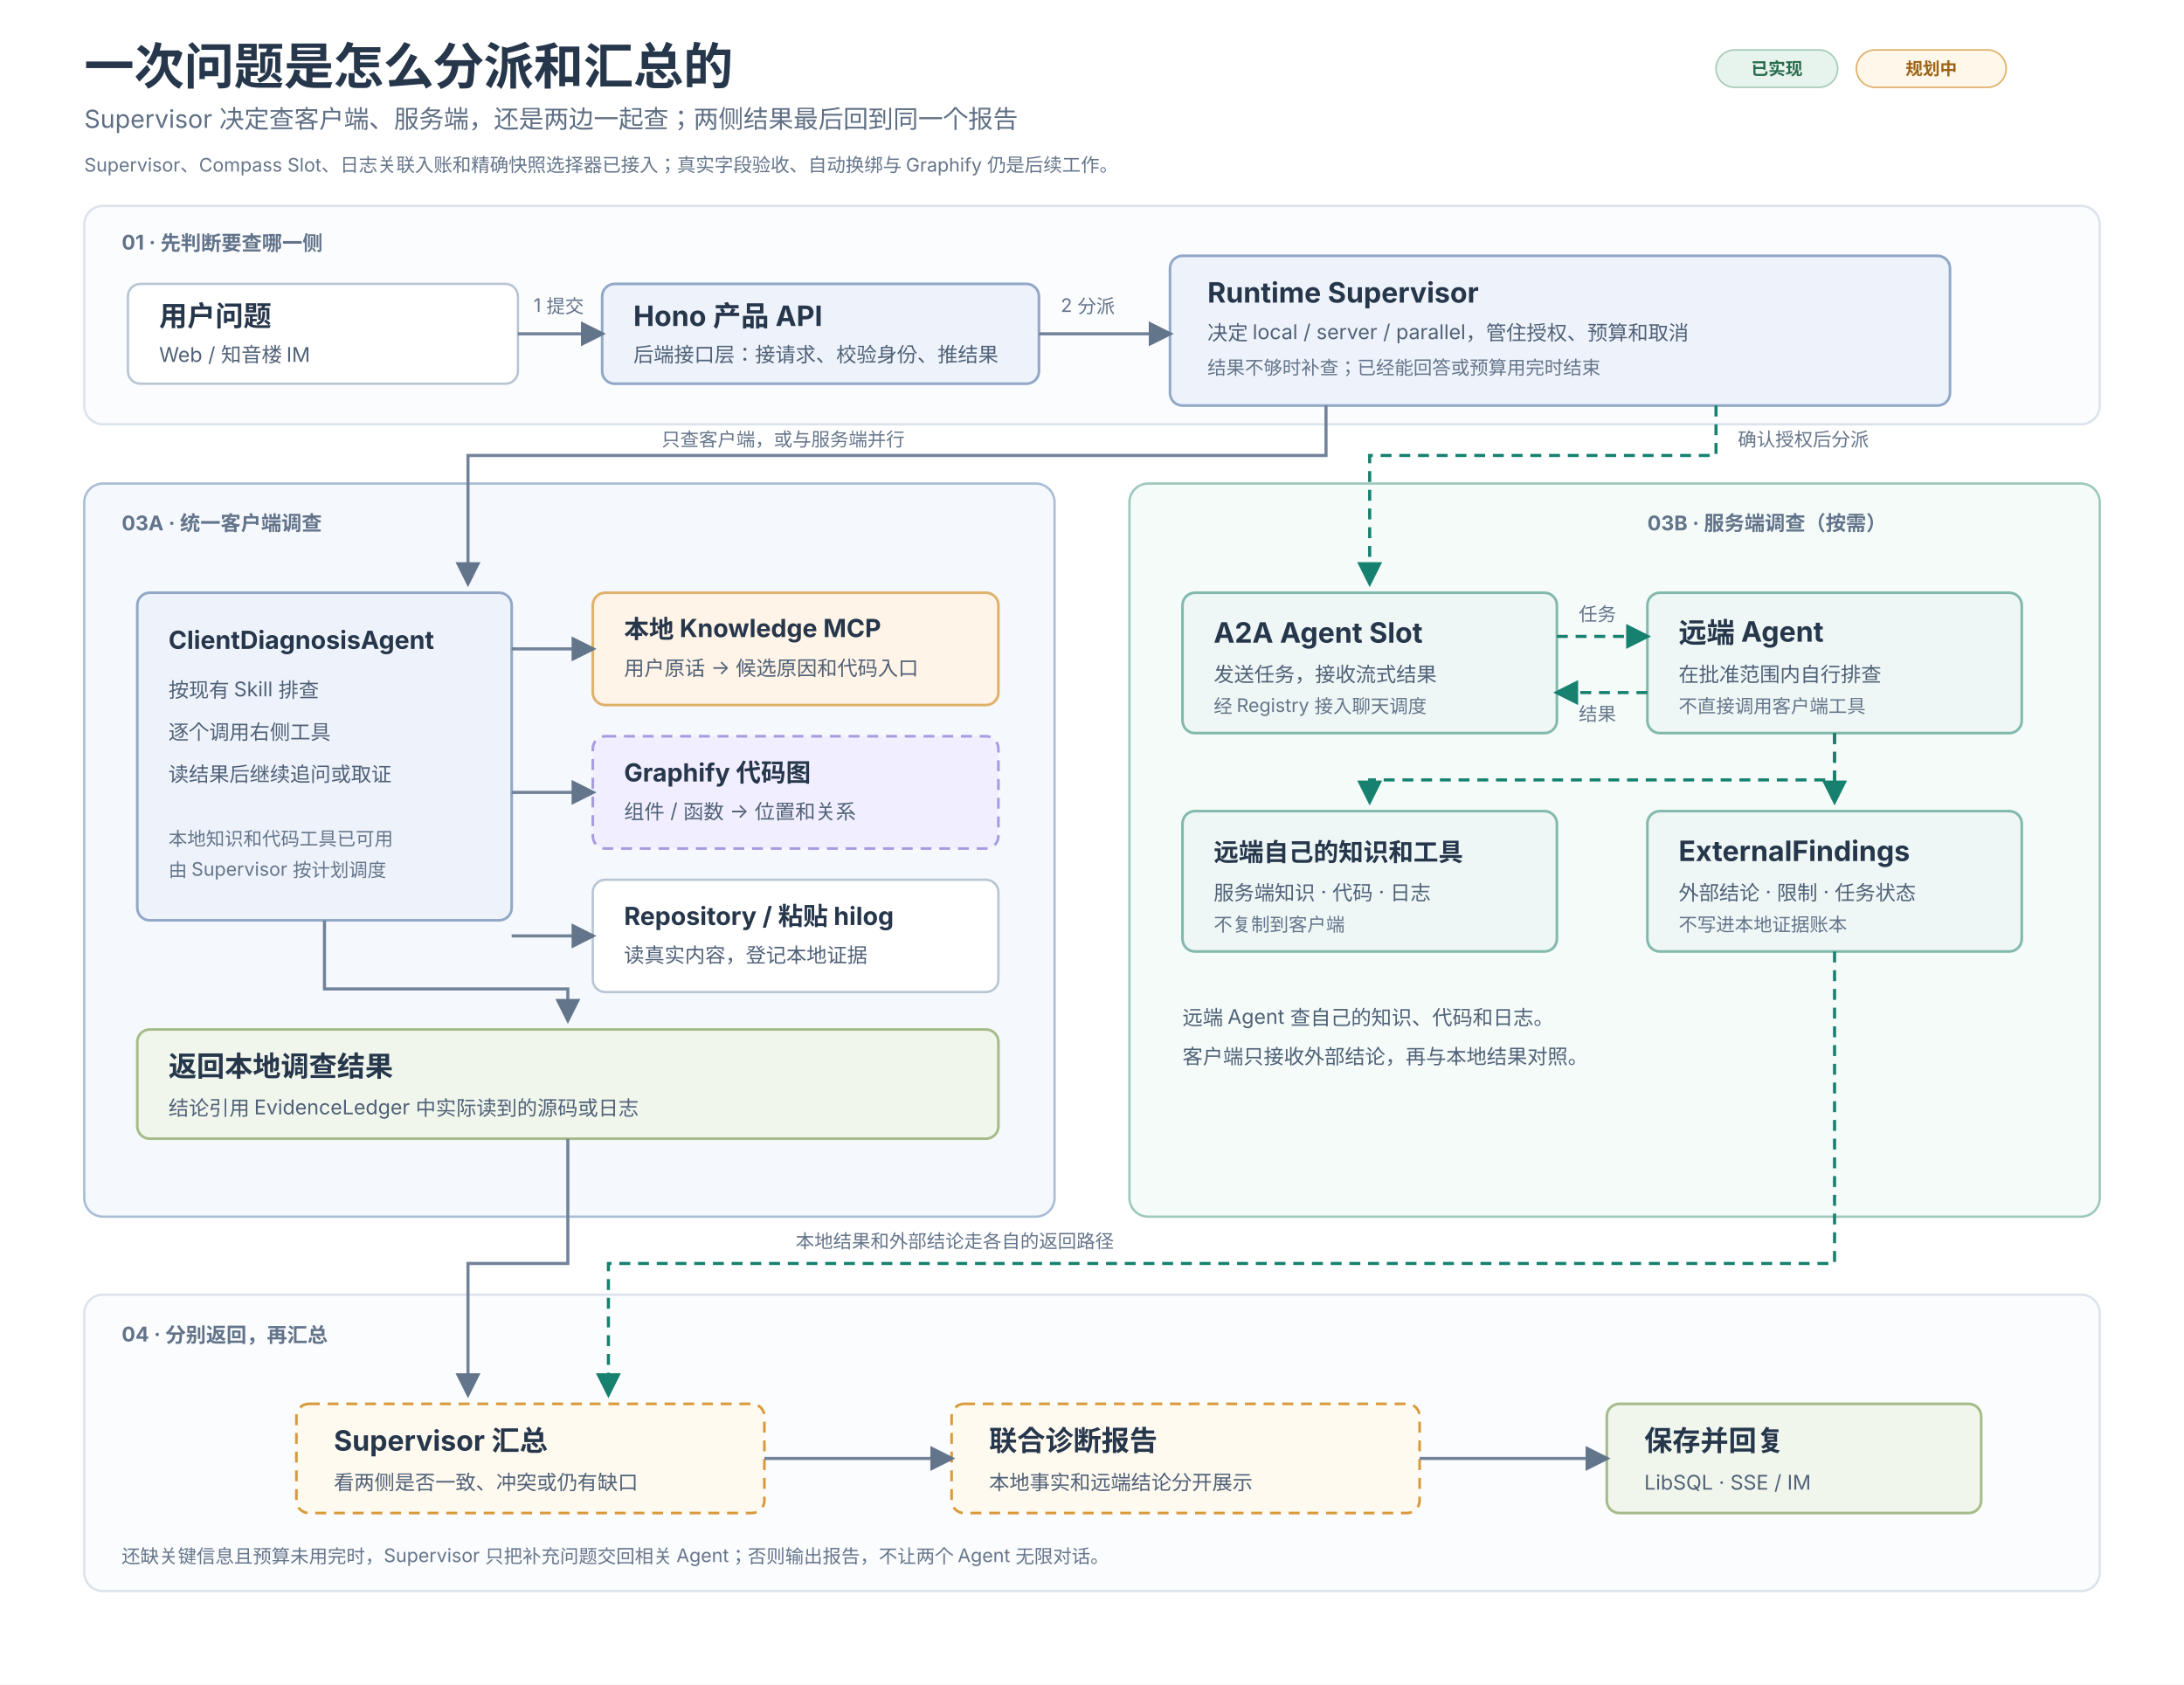
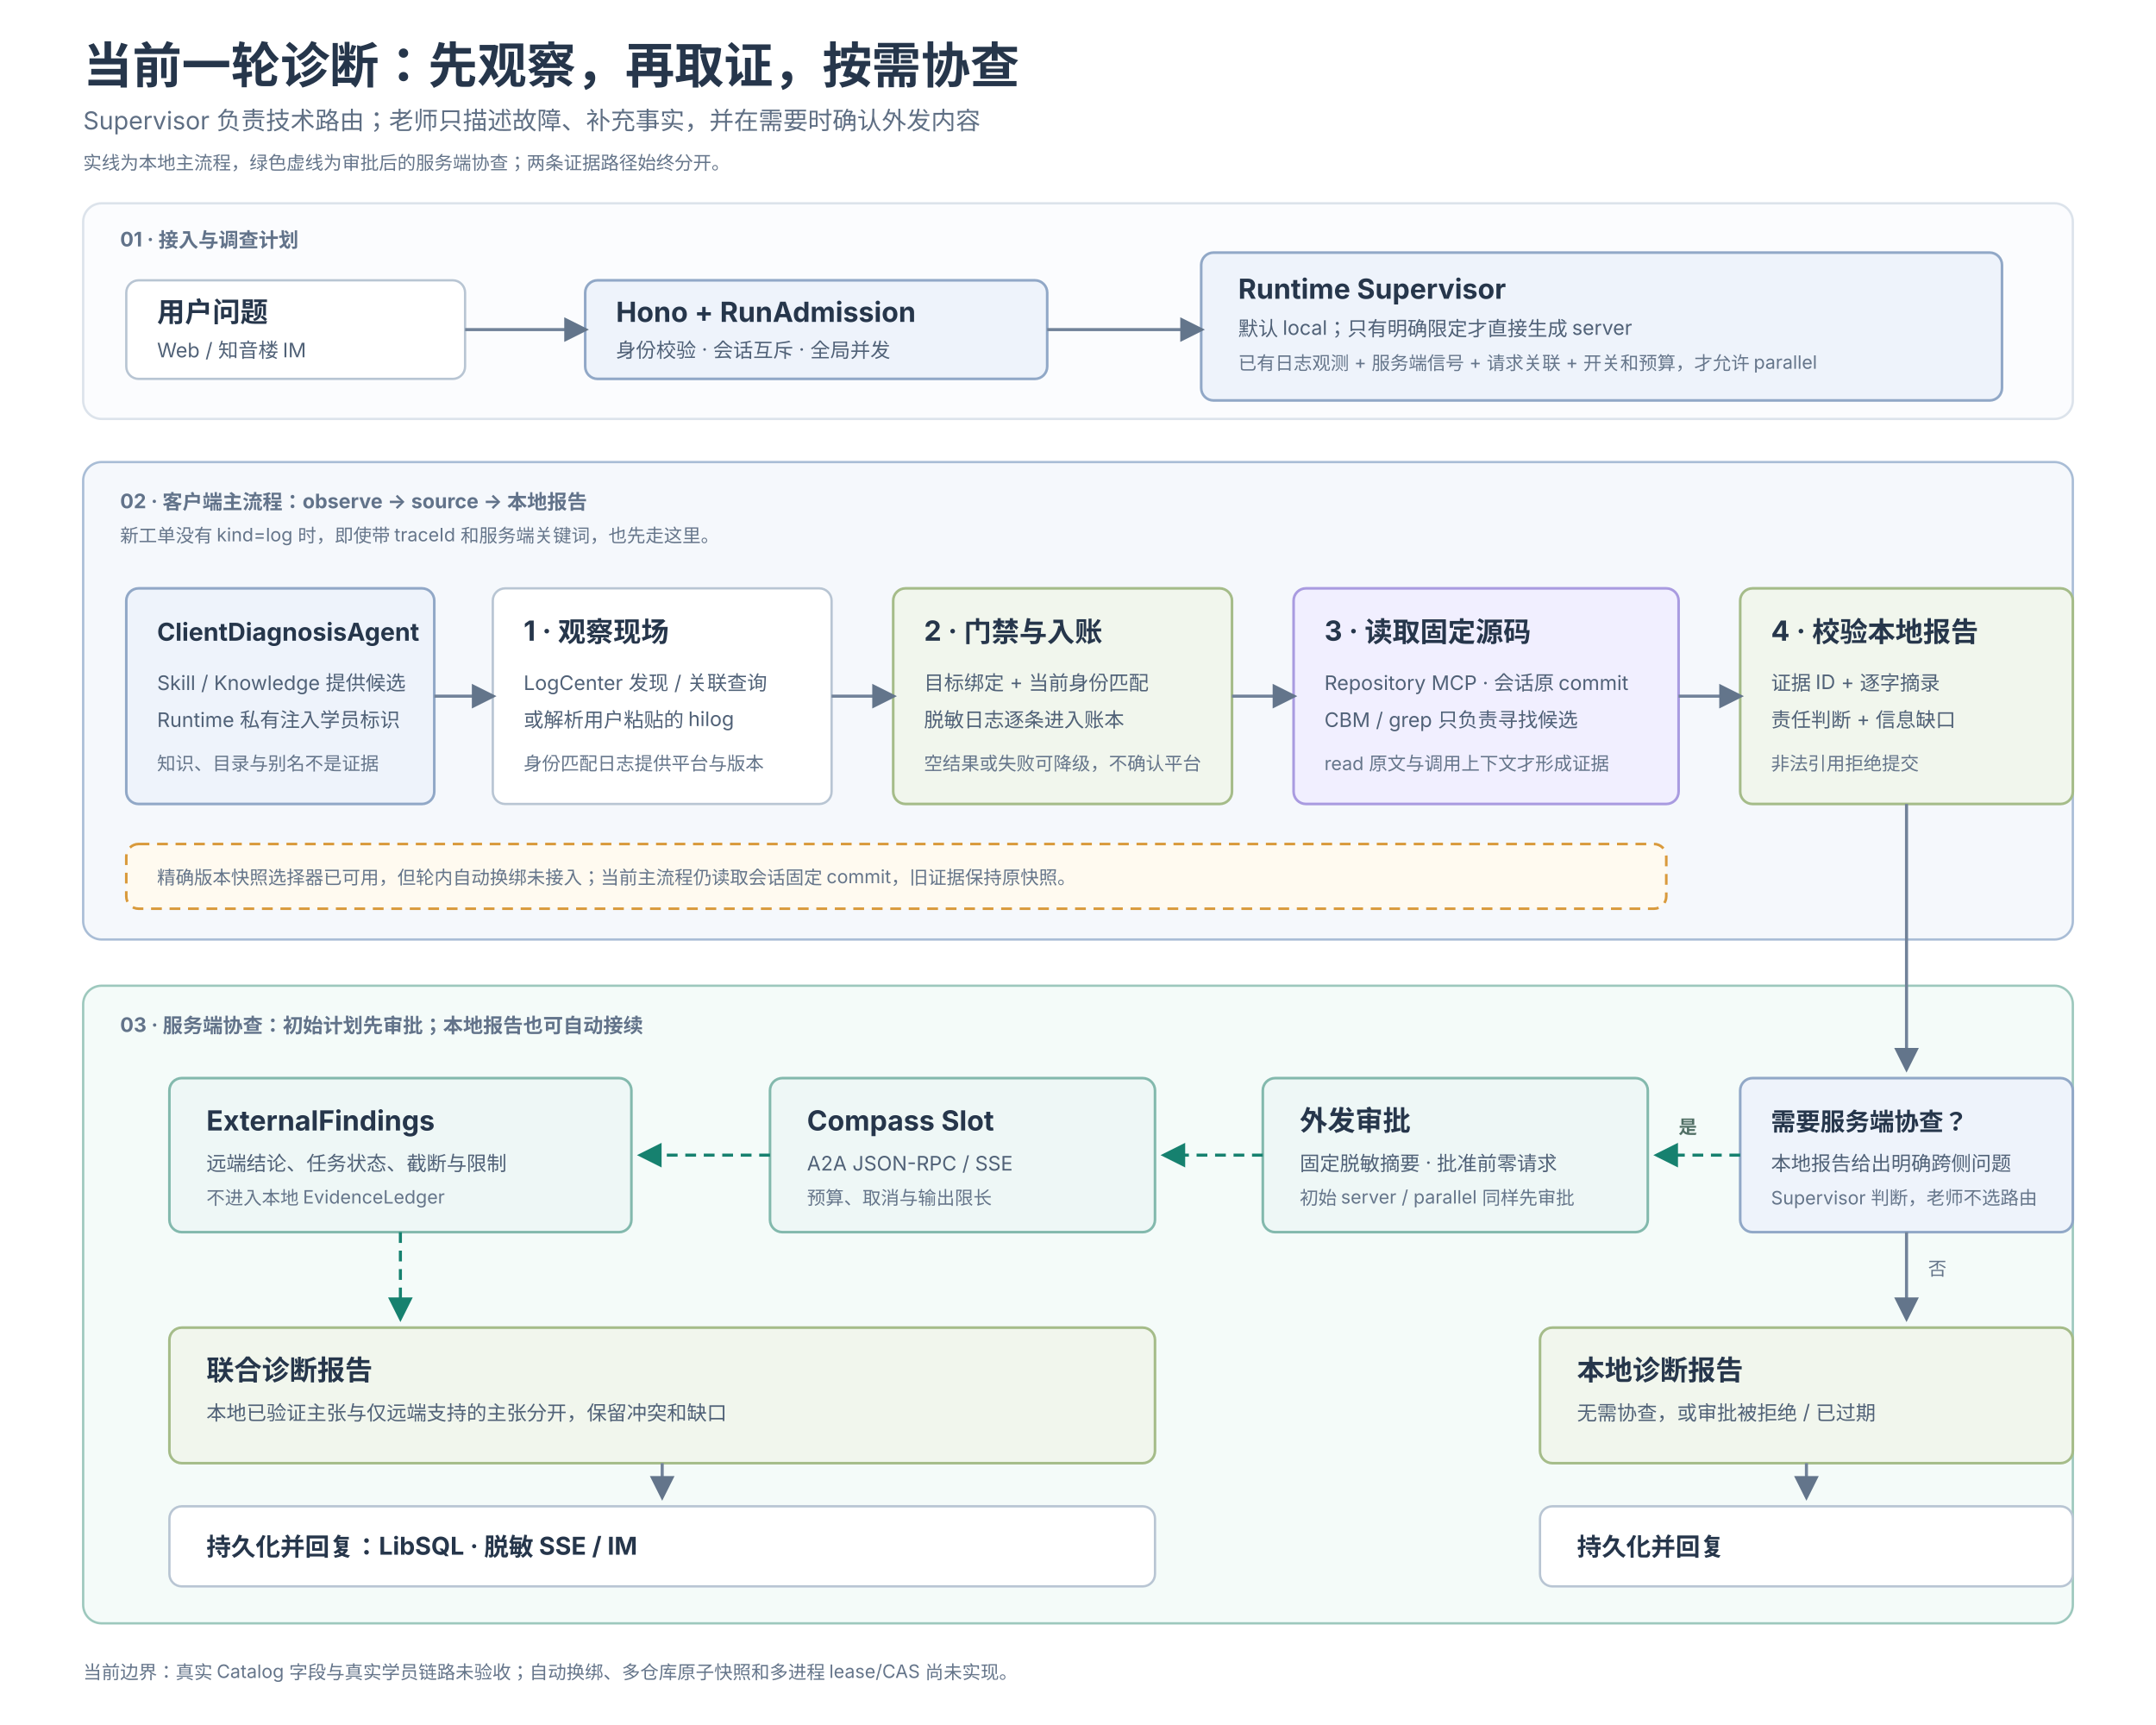
- <svg xmlns="http://www.w3.org/2000/svg" viewBox="0 0 1400 1080" role="img" aria-labelledby="title description">
+ <svg xmlns="http://www.w3.org/2000/svg" viewBox="0 0 1400 1120" role="img" aria-labelledby="title description">
  <defs>
    <marker id="arrow" viewBox="0 0 10 10" refX="8.5" refY="5" markerWidth="8" markerHeight="8" orient="auto">
      <path d="M 0 0 L 10 5 L 0 10 z" fill="#63758b" />
    </marker>
    <marker id="arrow-external" viewBox="0 0 10 10" refX="8.5" refY="5" markerWidth="8" markerHeight="8" orient="auto">
      <path d="M 0 0 L 10 5 L 0 10 z" fill="#16816f" />
    </marker>
    <style>
      text { font-family: -apple-system, BlinkMacSystemFont, "PingFang SC", "Microsoft YaHei", sans-serif; fill: #26364b; }
      .title { font-size: 32px; font-weight: 700; }
      .subtitle { font-size: 16px; fill: #5f6f84; }
      .section { font-size: 13px; font-weight: 700; fill: #62738a; }
      .heading { font-size: 18px; font-weight: 700; }
      .heading-compact { font-size: 16px; font-weight: 700; }
      .body { font-size: 13px; fill: #506177; }
      .small { font-size: 12px; fill: #65758a; }
      .frame { fill: #fbfcfe; stroke: #dce3eb; stroke-width: 1.5; }
      .client-frame { fill: #f5f8fc; stroke: #a9bdd6; stroke-width: 1.5; }
      .server-frame { fill: #f4fbf9; stroke: #9dc8bd; stroke-width: 1.5; }
      .box { fill: #ffffff; stroke: #b8c5d3; stroke-width: 1.5; }
      .runtime { fill: #eef3fb; stroke: #91a8c7; stroke-width: 1.7; }
-       .knowledge { fill: #fff4e7; stroke: #dfb16b; stroke-width: 1.7; }
-       .graph { fill: #f1efff; stroke: #a99be0; stroke-width: 1.7; stroke-dasharray: 7 5; }
+       .navigation { fill: #f1efff; stroke: #a99be0; stroke-width: 1.7; }
      .data { fill: #f1f6ed; stroke: #a5bc89; stroke-width: 1.7; }
-       .planned { fill: #fffaf0; stroke: #d99a3c; stroke-width: 1.7; stroke-dasharray: 7 5; }
+       .boundary { fill: #fffaf0; stroke: #d99a3c; stroke-width: 1.7; stroke-dasharray: 7 5; }
      .external { fill: #eef7f6; stroke: #83b9ad; stroke-width: 1.7; }
      .edge { fill: none; stroke: #718299; stroke-width: 2; marker-end: url(#arrow); }
      .edge-external { fill: none; stroke: #16816f; stroke-width: 2; stroke-dasharray: 7 5; marker-end: url(#arrow-external); }
-       .pill { fill: #e7f3ed; stroke: #a7cdb7; }
-       .pill-planned { fill: #fff7e9; stroke: #dfb16b; }
-       .pill-text { font-size: 11px; font-weight: 700; fill: #286b4d; }
-       .pill-planned-text { font-size: 11px; font-weight: 700; fill: #9b6315; }
+       .edge-label { font-size: 12px; font-weight: 700; fill: #527066; }
    </style>
  </defs>
-   <rect width="1400" height="1080" fill="#ffffff" />
-   <text x="54" y="54" class="title">一次问题是怎么分派和汇总的</text>
-   <text x="54" y="82" class="subtitle">Supervisor 决定查客户端、服务端，还是两边一起查；两侧结果最后回到同一个报告</text>
-   <text x="54" y="110" class="small">Supervisor、Compass Slot、日志关联入账和精确快照选择器已接入；真实字段验收、自动换绑与 Graphify 仍是后续工作。</text>
-   <g transform="translate(1100 32)">
-     <rect x="0" y="0" width="78" height="24" rx="12" class="pill" />
-     <text x="39" y="16" text-anchor="middle" class="pill-text">已实现</text>
-     <rect x="90" y="0" width="96" height="24" rx="12" class="pill-planned" />
-     <text x="138" y="16" text-anchor="middle" class="pill-planned-text">规划中</text>
-   </g>
+   <rect width="1400" height="1120" fill="#ffffff" />
+   <text x="54" y="54" class="title">当前一轮诊断：先观察，再取证，按需协查</text>
+   <text x="54" y="84" class="subtitle">Supervisor 负责技术路由；老师只描述故障、补充事实，并在需要时确认外发内容</text>
+   <text x="54" y="110" class="small">实线为本地主流程，绿色虚线为审批后的服务端协查；两条证据路径始终分开。</text>
  <rect x="54" y="132" width="1292" height="140" rx="12" class="frame" />
-   <text x="78" y="160" class="section">01 · 先判断要查哪一侧</text>
-   <rect x="82" y="182" width="250" height="64" rx="8" class="box" />
+   <text x="78" y="160" class="section">01 · 接入与调查计划</text>
+   <rect x="82" y="182" width="220" height="64" rx="8" class="box" />
  <text x="102" y="209" class="heading">用户问题</text>
  <text x="102" y="232" class="body">Web / 知音楼 IM</text>
-   <rect x="386" y="182" width="280" height="64" rx="8" class="runtime" />
-   <text x="406" y="209" class="heading">Hono 产品 API</text>
-   <text x="406" y="232" class="body">后端接口层：接请求、校验身份、推结果</text>
-   <rect x="750" y="164" width="500" height="96" rx="8" class="runtime" />
-   <text x="774" y="194" class="heading">Runtime Supervisor</text>
-   <text x="774" y="218" class="body">决定 local / server / parallel，管住授权、预算和取消</text>
-   <text x="774" y="240" class="small">结果不够时补查；已经能回答或预算用完时结束</text>
-   <path d="M 332 214 H 386" class="edge" />
-   <path d="M 666 214 H 750" class="edge" />
-   <text x="342" y="200" class="small">1 提交</text>
-   <text x="680" y="200" class="small">2 分派</text>
-   <rect x="54" y="310" width="622" height="470" rx="12" class="client-frame" />
-   <text x="78" y="340" class="section">03A · 统一客户端调查</text>
-   <rect x="88" y="380" width="240" height="210" rx="8" class="runtime" />
-   <text x="108" y="416" class="heading-compact">ClientDiagnosisAgent</text>
-   <text x="108" y="447" class="body">按现有 Skill 排查</text>
-   <text x="108" y="474" class="body">逐个调用右侧工具</text>
-   <text x="108" y="501" class="body">读结果后继续追问或取证</text>
-   <text x="108" y="542" class="small">本地知识和代码工具已可用</text>
-   <text x="108" y="562" class="small">由 Supervisor 按计划调度</text>
-   <rect x="380" y="380" width="260" height="72" rx="8" class="knowledge" />
-   <text x="400" y="409" class="heading-compact">本地 Knowledge MCP</text>
-   <text x="400" y="433" class="body">用户原话 → 候选原因和代码入口</text>
-   <rect x="380" y="472" width="260" height="72" rx="8" class="graph" />
-   <text x="400" y="501" class="heading-compact">Graphify 代码图</text>
-   <text x="400" y="525" class="body">组件 / 函数 → 位置和关系</text>
-   <rect x="380" y="564" width="260" height="72" rx="8" class="box" />
-   <text x="400" y="593" class="heading-compact">Repository / 粘贴 hilog</text>
-   <text x="400" y="617" class="body">读真实内容，登记本地证据</text>
-   <path d="M 328 416 H 380" class="edge" />
-   <path d="M 328 508 H 380" class="edge" />
-   <path d="M 328 600 H 380" class="edge" />
-   <rect x="88" y="660" width="552" height="70" rx="8" class="data" />
-   <text x="108" y="690" class="heading">返回本地调查结果</text>
-   <text x="108" y="715" class="body">结论引用 EvidenceLedger 中实际读到的源码或日志</text>
-   <path d="M 208 590 V 634 H 364 V 654" class="edge" />
-   <rect x="724" y="310" width="622" height="470" rx="12" class="server-frame" />
-   <text x="1056" y="340" class="section">03B · 服务端调查（按需）</text>
-   <rect x="758" y="380" width="240" height="90" rx="8" class="external" />
-   <text x="778" y="412" class="heading">A2A Agent Slot</text>
-   <text x="778" y="437" class="body">发送任务，接收流式结果</text>
-   <text x="778" y="457" class="small">经 Registry 接入聊天调度</text>
-   <rect x="1056" y="380" width="240" height="90" rx="8" class="external" />
-   <text x="1076" y="412" class="heading">远端 Agent</text>
-   <text x="1076" y="437" class="body">在批准范围内自行排查</text>
-   <text x="1076" y="457" class="small">不直接调用客户端工具</text>
-   <path d="M 998 408 H 1056" class="edge-external" />
-   <path d="M 1056 444 H 998" class="edge-external" />
-   <text x="1012" y="398" class="small">任务</text>
-   <text x="1012" y="462" class="small">结果</text>
-   <rect x="758" y="520" width="240" height="90" rx="8" class="external" />
-   <text x="778" y="552" class="heading-compact">远端自己的知识和工具</text>
-   <text x="778" y="577" class="body">服务端知识 · 代码 · 日志</text>
-   <text x="778" y="597" class="small">不复制到客户端</text>
-   <rect x="1056" y="520" width="240" height="90" rx="8" class="external" />
-   <text x="1076" y="552" class="heading">ExternalFindings</text>
-   <text x="1076" y="577" class="body">外部结论 · 限制 · 任务状态</text>
-   <text x="1076" y="597" class="small">不写进本地证据账本</text>
-   <path d="M 1176 470 V 500 H 878 V 514" class="edge-external" />
-   <path d="M 1176 470 V 514" class="edge-external" />
-   <text x="758" y="657" class="body">远端 Agent 查自己的知识、代码和日志。</text>
-   <text x="758" y="682" class="body">客户端只接收外部结论，再与本地结果对照。</text>
-   <path d="M 850 260 V 292 H 300 V 374" class="edge" />
-   <path d="M 1100 260 V 292 H 878 V 374" class="edge-external" />
-   <text x="424" y="286" class="small">只查客户端，或与服务端并行</text>
-   <text x="1114" y="286" class="small">确认授权后分派</text>
-   <rect x="54" y="830" width="1292" height="190" rx="12" class="frame" />
-   <text x="78" y="860" class="section">04 · 分别返回，再汇总</text>
-   <rect x="190" y="900" width="300" height="70" rx="8" class="planned" />
-   <text x="214" y="930" class="heading">Supervisor 汇总</text>
-   <text x="214" y="955" class="body">看两侧是否一致、冲突或仍有缺口</text>
-   <rect x="610" y="900" width="300" height="70" rx="8" class="planned" />
-   <text x="634" y="930" class="heading">联合诊断报告</text>
-   <text x="634" y="955" class="body">本地事实和远端结论分开展示</text>
-   <rect x="1030" y="900" width="240" height="70" rx="8" class="data" />
-   <text x="1054" y="930" class="heading">保存并回复</text>
-   <text x="1054" y="955" class="body">LibSQL · SSE / IM</text>
-   <path d="M 364 730 V 810 H 300 V 894" class="edge" />
-   <path d="M 1176 610 V 810 H 390 V 894" class="edge-external" />
-   <text x="510" y="800" class="small">本地结果和外部结论走各自的返回路径</text>
-   <path d="M 490 935 H 610" class="edge" />
-   <path d="M 910 935 H 1030" class="edge" />
-   <text x="78" y="1002" class="small">还缺关键信息且预算未用完时，Supervisor 只把补充问题交回相关 Agent；否则输出报告，不让两个 Agent 无限对话。</text>
+   <rect x="380" y="182" width="300" height="64" rx="8" class="runtime" />
+   <text x="400" y="209" class="heading">Hono + RunAdmission</text>
+   <text x="400" y="232" class="body">身份校验 · 会话互斥 · 全局并发</text>
+   <rect x="780" y="164" width="520" height="96" rx="8" class="runtime" />
+   <text x="804" y="194" class="heading">Runtime Supervisor</text>
+   <text x="804" y="218" class="body">默认 local；只有明确限定才直接生成 server</text>
+   <text x="804" y="240" class="small">已有日志观测 + 服务端信号 + 请求关联 + 开关和预算，才允许 parallel</text>
+   <path d="M 302 214 H 380" class="edge" />
+   <path d="M 680 214 H 780" class="edge" />
+   <rect x="54" y="300" width="1292" height="310" rx="12" class="client-frame" />
+   <text x="78" y="330" class="section">02 · 客户端主流程：observe → source → 本地报告</text>
+   <text x="78" y="352" class="small">新工单没有 kind=log 时，即使带 traceId 和服务端关键词，也先走这里。</text>
+   <rect x="82" y="382" width="200" height="140" rx="8" class="runtime" />
+   <text x="102" y="416" class="heading-compact">ClientDiagnosisAgent</text>
+   <text x="102" y="448" class="body">Skill / Knowledge 提供候选</text>
+   <text x="102" y="472" class="body">Runtime 私有注入学员标识</text>
+   <text x="102" y="500" class="small">知识、目录与别名不是证据</text>
+   <rect x="320" y="382" width="220" height="140" rx="8" class="box" />
+   <text x="340" y="416" class="heading">1 · 观察现场</text>
+   <text x="340" y="448" class="body">LogCenter 发现 / 关联查询</text>
+   <text x="340" y="472" class="body">或解析用户粘贴的 hilog</text>
+   <text x="340" y="500" class="small">身份匹配日志提供平台与版本</text>
+   <rect x="580" y="382" width="220" height="140" rx="8" class="data" />
+   <text x="600" y="416" class="heading">2 · 门禁与入账</text>
+   <text x="600" y="448" class="body">目标绑定 + 当前身份匹配</text>
+   <text x="600" y="472" class="body">脱敏日志逐条进入账本</text>
+   <text x="600" y="500" class="small">空结果或失败可降级，不确认平台</text>
+   <rect x="840" y="382" width="250" height="140" rx="8" class="navigation" />
+   <text x="860" y="416" class="heading">3 · 读取固定源码</text>
+   <text x="860" y="448" class="body">Repository MCP · 会话原 commit</text>
+   <text x="860" y="472" class="body">CBM / grep 只负责寻找候选</text>
+   <text x="860" y="500" class="small">read 原文与调用上下文才形成证据</text>
+   <rect x="1130" y="382" width="216" height="140" rx="8" class="data" />
+   <text x="1150" y="416" class="heading">4 · 校验本地报告</text>
+   <text x="1150" y="448" class="body">证据 ID + 逐字摘录</text>
+   <text x="1150" y="472" class="body">责任判断 + 信息缺口</text>
+   <text x="1150" y="500" class="small">非法引用拒绝提交</text>
+   <path d="M 282 452 H 320" class="edge" />
+   <path d="M 540 452 H 580" class="edge" />
+   <path d="M 800 452 H 840" class="edge" />
+   <path d="M 1090 452 H 1130" class="edge" />
+   <rect x="82" y="548" width="1000" height="42" rx="8" class="boundary" />
+   <text x="102" y="574" class="small">精确版本快照选择器已可用，但轮内自动换绑未接入；当前主流程仍读取会话固定 commit，旧证据保持原快照。</text>
+   <rect x="54" y="640" width="1292" height="414" rx="12" class="server-frame" />
+   <text x="78" y="670" class="section">03 · 服务端协查：初始计划先审批；本地报告也可自动接续</text>
+   <rect x="1130" y="700" width="216" height="100" rx="8" class="runtime" />
+   <text x="1150" y="734" class="heading-compact">需要服务端协查？</text>
+   <text x="1150" y="760" class="body">本地报告给出明确跨侧问题</text>
+   <text x="1150" y="782" class="small">Supervisor 判断，老师不选路由</text>
+   <path d="M 1238 522 V 694" class="edge" />
+   <rect x="820" y="700" width="250" height="100" rx="8" class="external" />
+   <text x="844" y="734" class="heading">外发审批</text>
+   <text x="844" y="760" class="body">固定脱敏摘要 · 批准前零请求</text>
+   <text x="844" y="782" class="small">初始 server / parallel 同样先审批</text>
+   <path d="M 1130 750 H 1076" class="edge-external" />
+   <text x="1090" y="736" class="edge-label">是</text>
+   <rect x="500" y="700" width="250" height="100" rx="8" class="external" />
+   <text x="524" y="734" class="heading">Compass Slot</text>
+   <text x="524" y="760" class="body">A2A JSON-RPC / SSE</text>
+   <text x="524" y="782" class="small">预算、取消与输出限长</text>
+   <path d="M 820 750 H 756" class="edge-external" />
+   <rect x="110" y="700" width="300" height="100" rx="8" class="external" />
+   <text x="134" y="734" class="heading">ExternalFindings</text>
+   <text x="134" y="760" class="body">远端结论、任务状态、截断与限制</text>
+   <text x="134" y="782" class="small">不进入本地 EvidenceLedger</text>
+   <path d="M 500 750 H 416" class="edge-external" />
+   <rect x="110" y="862" width="640" height="88" rx="8" class="data" />
+   <text x="134" y="896" class="heading">联合诊断报告</text>
+   <text x="134" y="922" class="body">本地已验证主张与仅远端支持的主张分开，保留冲突和缺口</text>
+   <path d="M 260 800 V 856" class="edge-external" />
+   <rect x="1000" y="862" width="346" height="88" rx="8" class="data" />
+   <text x="1024" y="896" class="heading">本地诊断报告</text>
+   <text x="1024" y="922" class="body">无需协查，或审批被拒绝 / 已过期</text>
+   <path d="M 1238 800 V 856" class="edge" />
+   <text x="1252" y="828" class="small">否</text>
+   <rect x="110" y="978" width="640" height="52" rx="8" class="box" />
+   <text x="134" y="1010" class="heading-compact">持久化并回复：LibSQL · 脱敏 SSE / IM</text>
+   <path d="M 430 950 V 972" class="edge" />
+   <rect x="1000" y="978" width="346" height="52" rx="8" class="box" />
+   <text x="1024" y="1010" class="heading-compact">持久化并回复</text>
+   <path d="M 1173 950 V 972" class="edge" />
+   <text x="54" y="1090" class="small">当前边界：真实 Catalog 字段与真实学员链路未验收；自动换绑、多仓库原子快照和多进程 lease/CAS 尚未实现。</text>
</svg>
